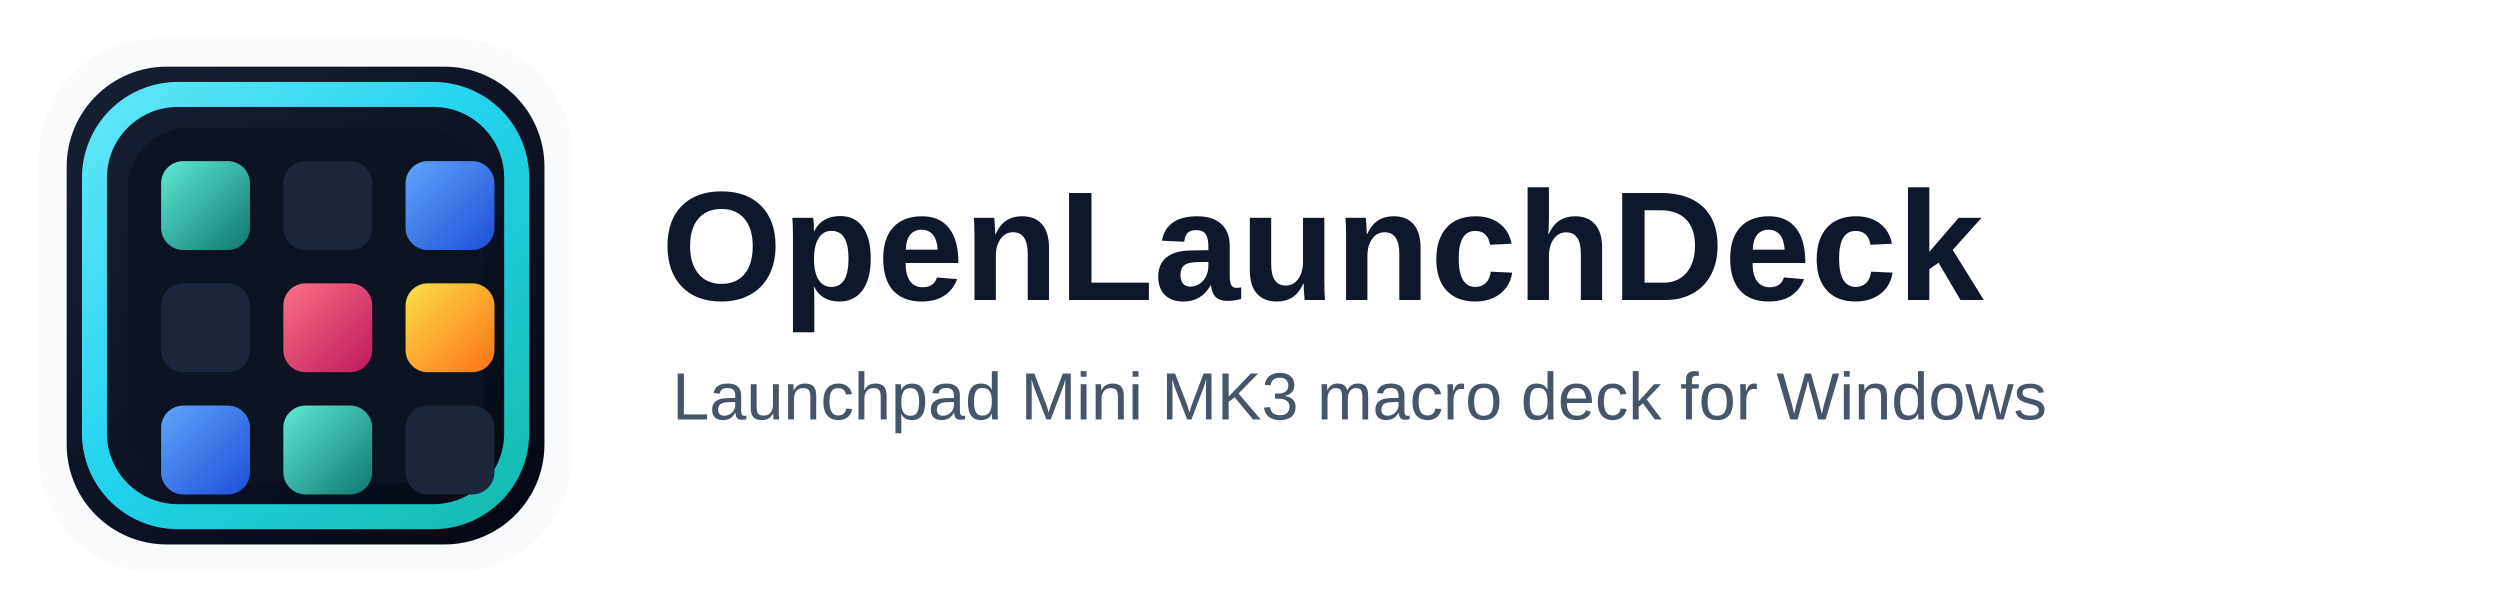
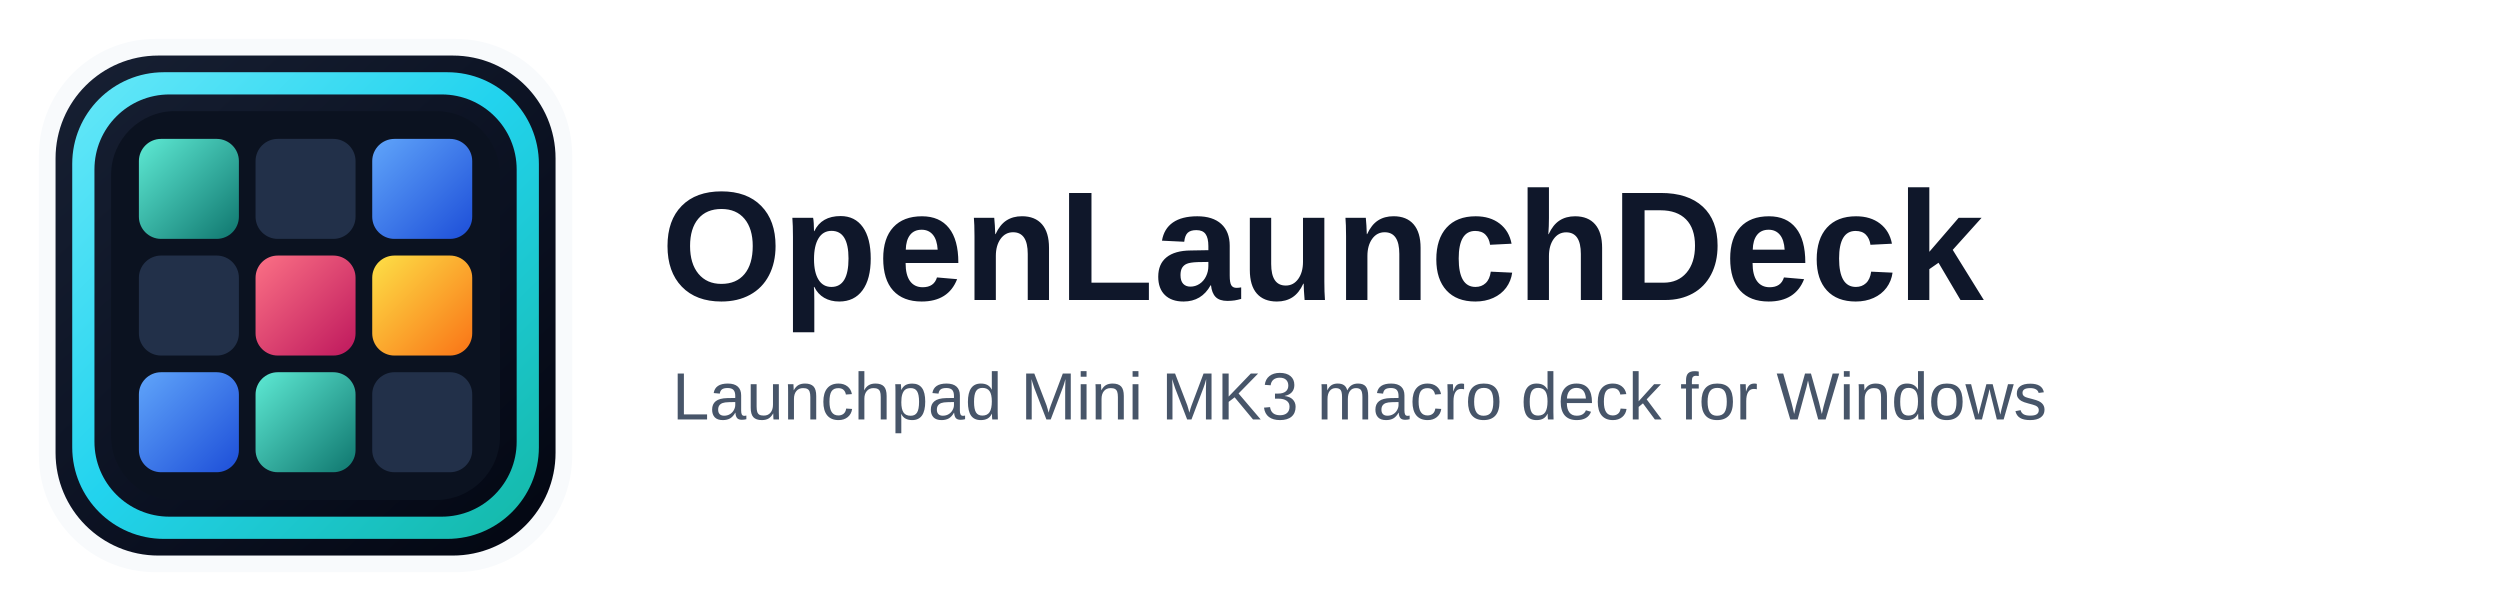
<svg xmlns="http://www.w3.org/2000/svg" viewBox="0 0 900 220" role="img" aria-label="OpenLaunchDeck">
  <defs>
    <linearGradient id="shell" x1="24" y1="18" x2="190" y2="202" gradientUnits="userSpaceOnUse">
      <stop offset="0" stop-color="#172033" />
      <stop offset="0.62" stop-color="#0a1020" />
      <stop offset="1" stop-color="#030712" />
    </linearGradient>
    <linearGradient id="edge" x1="26" y1="26" x2="194" y2="194" gradientUnits="userSpaceOnUse">
      <stop offset="0" stop-color="#67e8f9" />
      <stop offset="0.48" stop-color="#22d3ee" />
      <stop offset="1" stop-color="#14b8a6" />
    </linearGradient>
    <linearGradient id="teal" x1="0" y1="0" x2="1" y2="1">
      <stop offset="0" stop-color="#5eead4" />
      <stop offset="1" stop-color="#0f766e" />
    </linearGradient>
    <linearGradient id="blue" x1="0" y1="0" x2="1" y2="1">
      <stop offset="0" stop-color="#60a5fa" />
      <stop offset="1" stop-color="#1d4ed8" />
    </linearGradient>
    <linearGradient id="pink" x1="0" y1="0" x2="1" y2="1">
      <stop offset="0" stop-color="#fb7185" />
      <stop offset="1" stop-color="#be185d" />
    </linearGradient>
    <linearGradient id="amber" x1="0" y1="0" x2="1" y2="1">
      <stop offset="0" stop-color="#fde047" />
      <stop offset="1" stop-color="#f97316" />
    </linearGradient>
  </defs>
  <rect x="14" y="14" width="192" height="192" rx="42" fill="#f8fafc" />
-   <rect x="24" y="24" width="172" height="172" rx="36" fill="url(#shell)" />
-   <rect x="34" y="34" width="152" height="152" rx="30" fill="none" stroke="url(#edge)" stroke-width="9" />
-   <rect x="46" y="46" width="128" height="128" rx="22" fill="#0b1220" />
-   <g transform="translate(58 58)">
-     <rect x="0" y="0" width="32" height="32" rx="8" fill="url(#teal)" />
-     <rect x="44" y="0" width="32" height="32" rx="8" fill="#1b263a" />
-     <rect x="88" y="0" width="32" height="32" rx="8" fill="url(#blue)" />
-     <rect x="0" y="44" width="32" height="32" rx="8" fill="#1b263a" />
-     <rect x="44" y="44" width="32" height="32" rx="8" fill="url(#pink)" />
-     <rect x="88" y="44" width="32" height="32" rx="8" fill="url(#amber)" />
-     <rect x="0" y="88" width="32" height="32" rx="8" fill="url(#blue)" />
-     <rect x="44" y="88" width="32" height="32" rx="8" fill="url(#teal)" />
-     <rect x="88" y="88" width="32" height="32" rx="8" fill="#1b263a" />
+   <rect x="20" y="20" width="180" height="180" rx="37" fill="url(#shell)" />
+   <rect x="26" y="26" width="168" height="168" rx="33" fill="url(#edge)" />
+   <rect x="34" y="34" width="152" height="152" rx="27" fill="url(#shell)" />
+   <rect x="40" y="40" width="140" height="140" rx="23" fill="#0b1220" />
+   <g transform="translate(50 50)">
+     <rect x="0" y="0" width="36" height="36" rx="8" fill="url(#teal)" />
+     <rect x="42" y="0" width="36" height="36" rx="8" fill="#223049" />
+     <rect x="84" y="0" width="36" height="36" rx="8" fill="url(#blue)" />
+     <rect x="0" y="42" width="36" height="36" rx="8" fill="#223049" />
+     <rect x="42" y="42" width="36" height="36" rx="8" fill="url(#pink)" />
+     <rect x="84" y="42" width="36" height="36" rx="8" fill="url(#amber)" />
+     <rect x="0" y="84" width="36" height="36" rx="8" fill="url(#blue)" />
+     <rect x="42" y="84" width="36" height="36" rx="8" fill="url(#teal)" />
+     <rect x="84" y="84" width="36" height="36" rx="8" fill="#223049" />
  </g>
  <text x="238" y="108" fill="#0f172a" font-family="Segoe UI, Arial, sans-serif" font-size="56" font-weight="800">OpenLaunchDeck</text>
  <text x="242" y="151" fill="#475569" font-family="Segoe UI, Arial, sans-serif" font-size="24" font-weight="500">Launchpad Mini MK3 macro deck for Windows</text>
</svg>
